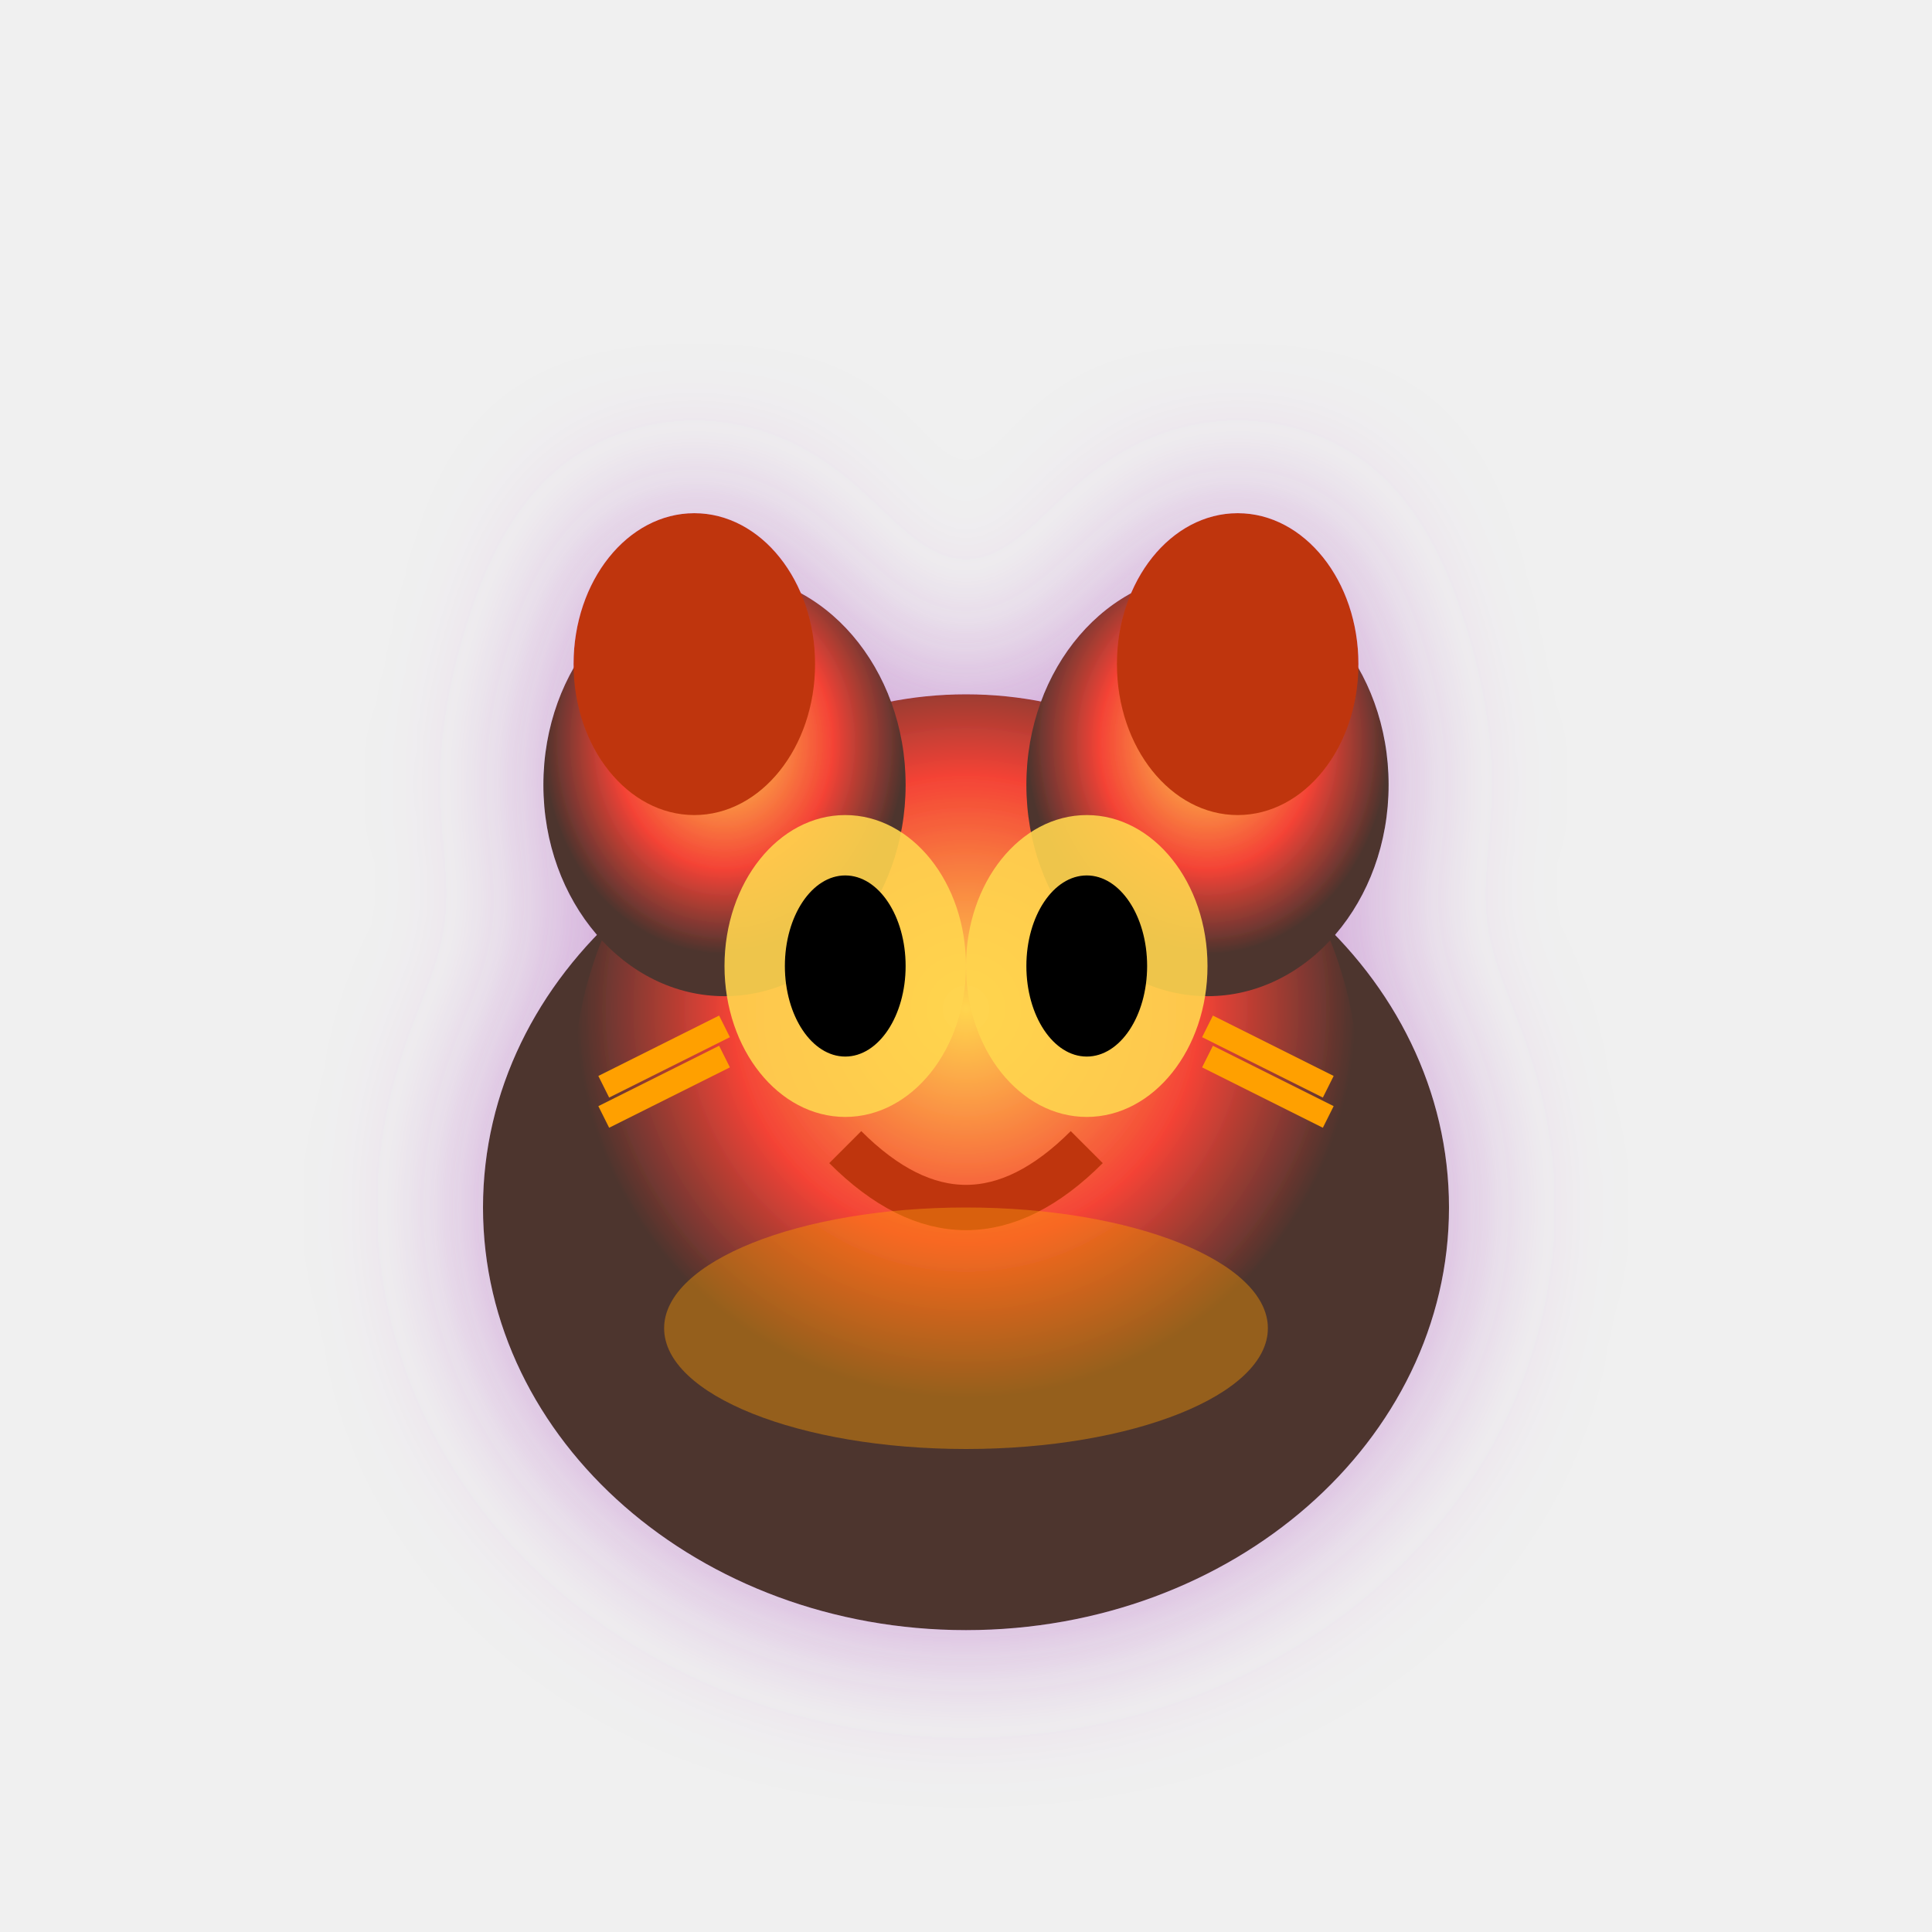
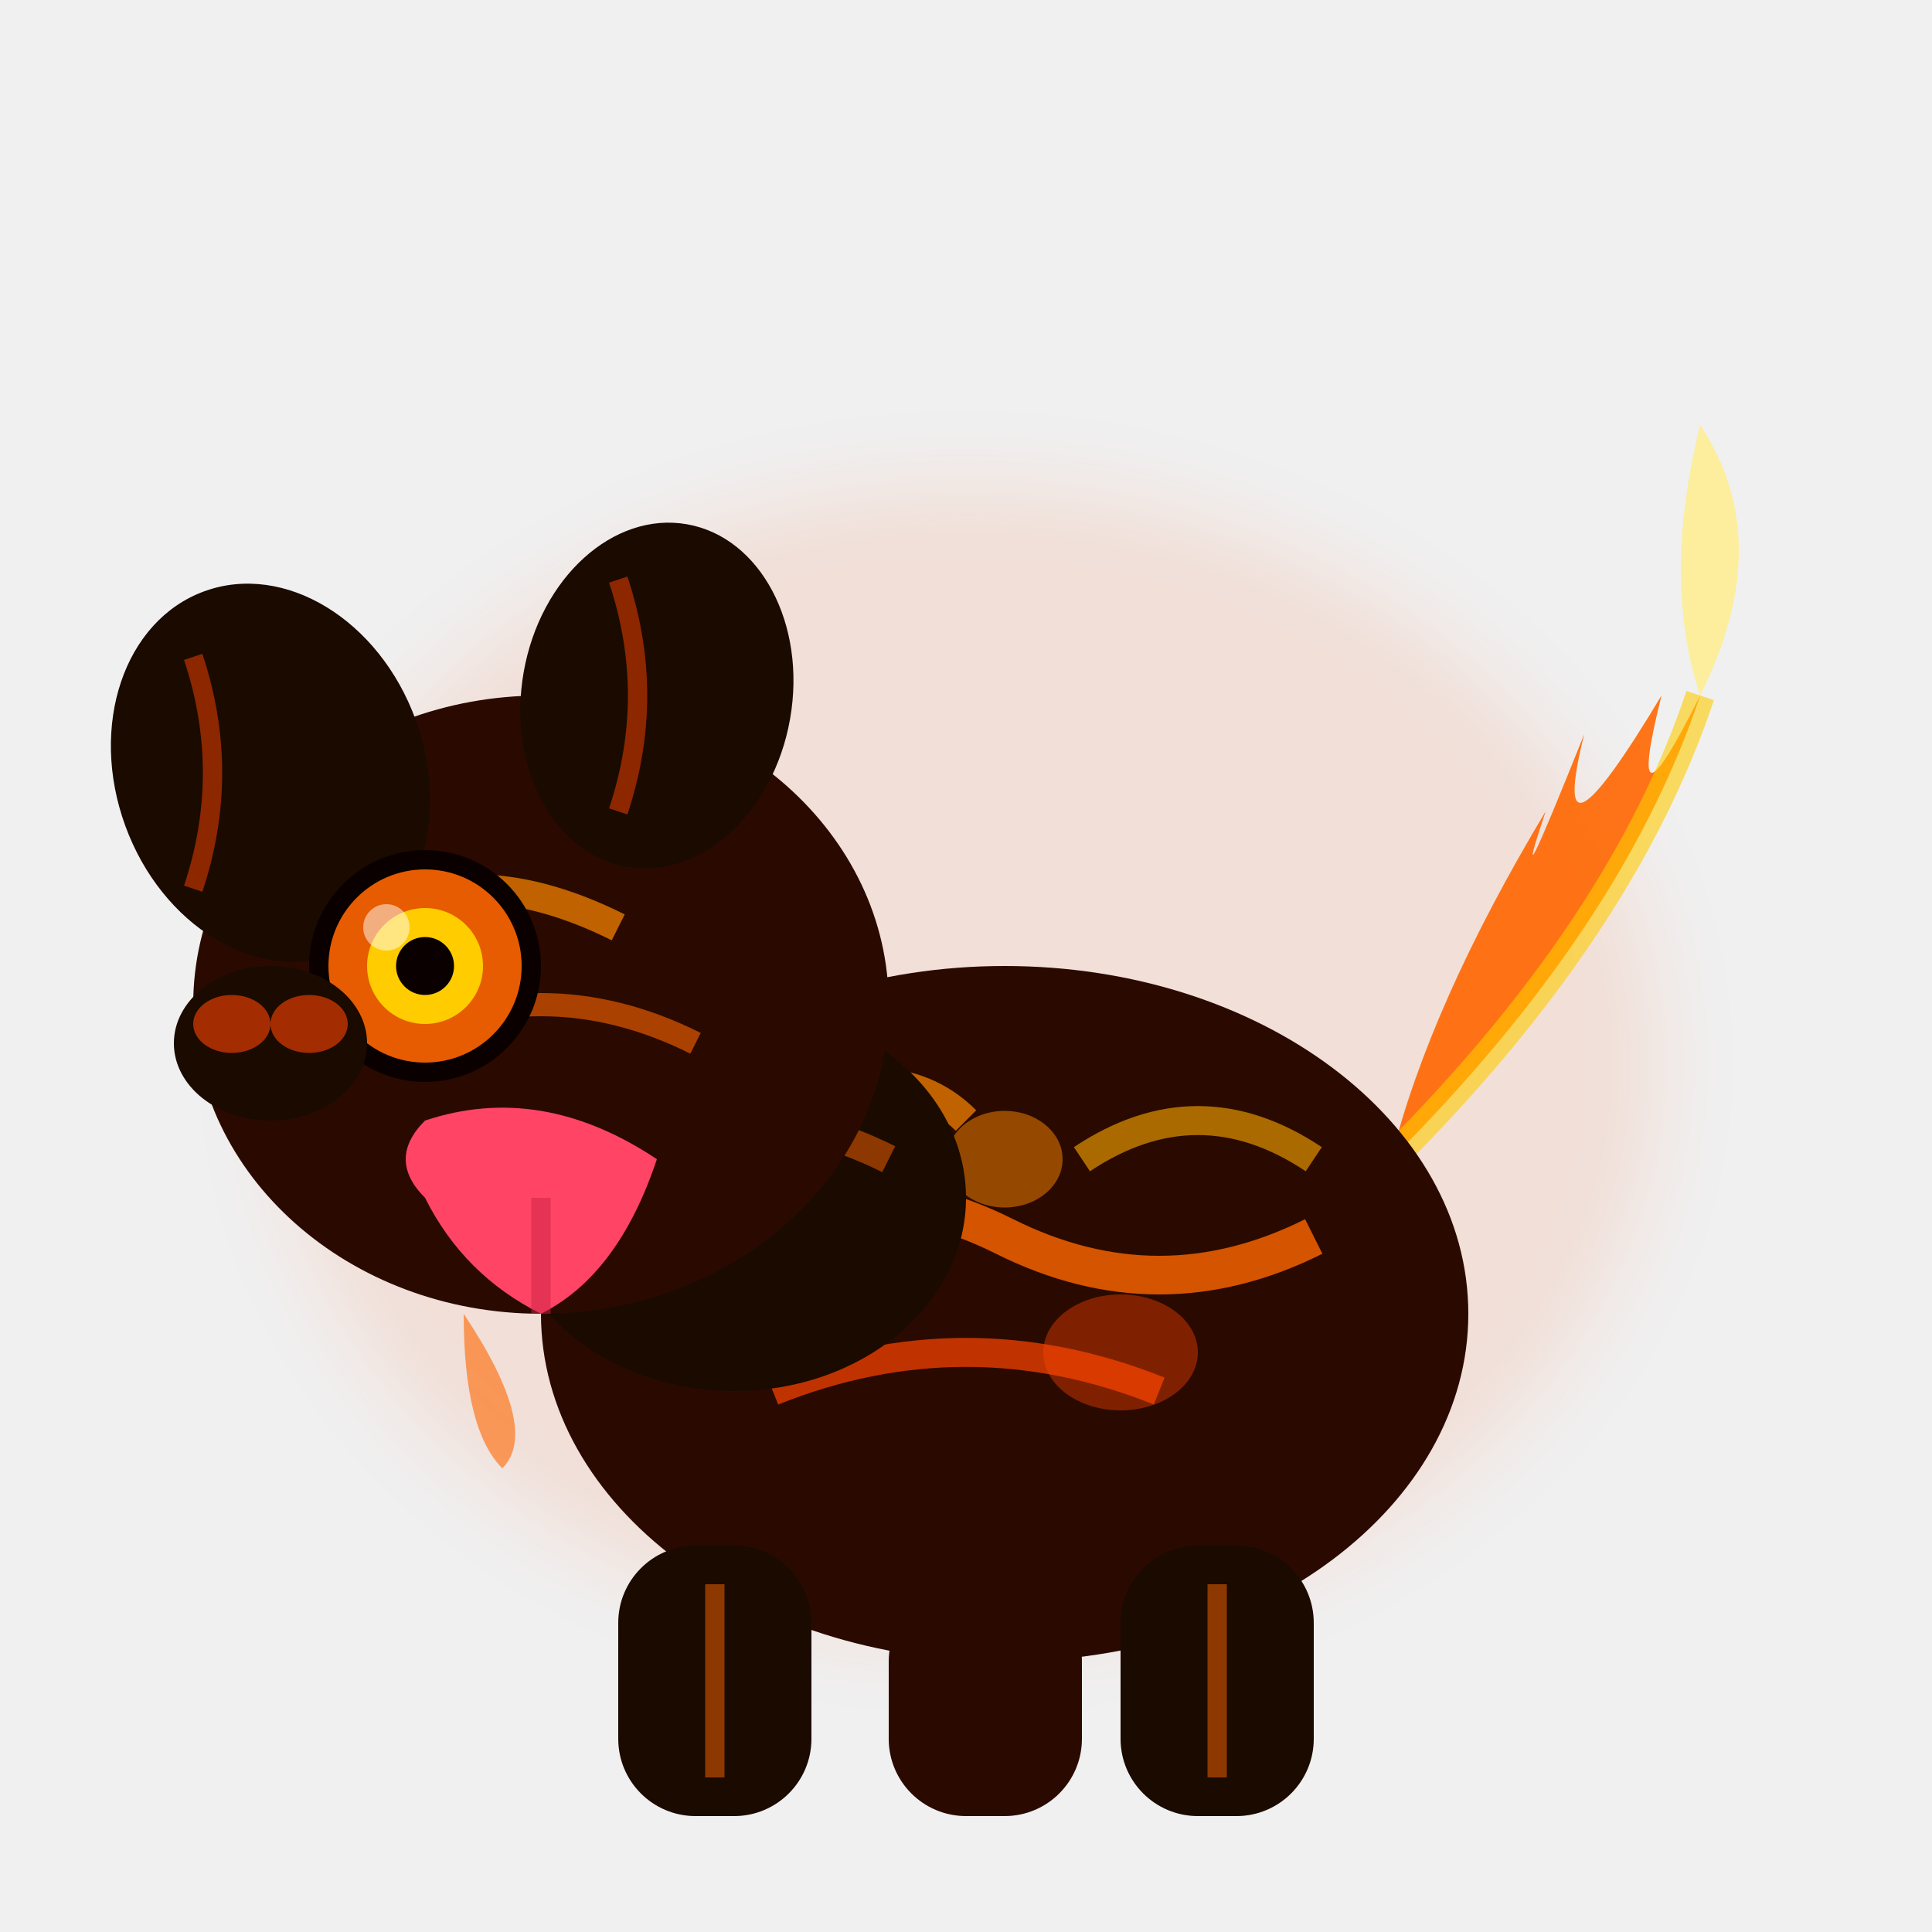
- <svg xmlns="http://www.w3.org/2000/svg" viewBox="0 0 64 64" width="64" height="64">
+ <svg xmlns="http://www.w3.org/2000/svg" viewBox="0 0 100 100">
  <defs>
-     <filter id="shadow" x="-20%" y="-20%" width="140%" height="140%">
-       <feDropShadow dx="0" dy="1.5" stdDeviation="1.5" flood-opacity="0.35" />
+     <radialGradient id="lavabody" cx="40%" cy="35%" r="60%">
+       <stop offset="0%" stop-color="#ff8800" />
+       <stop offset="50%" stop-color="#cc3300" />
+       <stop offset="100%" stop-color="#4a0a00" />
+     </radialGradient>
+     <filter id="lavaglow">
+       <feGaussianBlur stdDeviation="2" />
    </filter>
  </defs>
-   <defs>
-     <filter id="glow" x="-40%" y="-40%" width="180%" height="180%">
-       <feGaussianBlur stdDeviation="2.5" result="blur" />
-       <feFlood flood-color="#ab47bc" flood-opacity="0.5" result="color" />
-       <feComposite in="color" in2="blur" operator="in" result="glow" />
-       <feMerge>
-         <feMergeNode in="glow" />
-         <feMergeNode in="SourceGraphic" />
-       </feMerge>
-     </filter>
-     <radialGradient id="lava" cx="50%" cy="40%">
-       <stop offset="0%" stop-color="#ffd54f" />
-       <stop offset="60%" stop-color="#f44336" />
-       <stop offset="100%" stop-color="#4e342e" />
-     </radialGradient>
-   </defs>
-   <g filter="url(#glow)">
-     <ellipse cx="32" cy="40" rx="16" ry="14" fill="#4e342e" />
-     <ellipse cx="32" cy="36" rx="13" ry="13" fill="url(#lava)" />
-     <ellipse cx="24" cy="26" rx="6" ry="7" fill="url(#lava)" />
-     <ellipse cx="40" cy="26" rx="6" ry="7" fill="url(#lava)" />
-     <ellipse cx="23" cy="22" rx="4" ry="5" fill="#bf360c" />
-     <ellipse cx="41" cy="22" rx="4" ry="5" fill="#bf360c" />
-     <ellipse cx="28" cy="32" rx="4" ry="5" fill="#ffd54f" opacity="0.9" />
-     <ellipse cx="36" cy="32" rx="4" ry="5" fill="#ffd54f" opacity="0.9" />
-     <ellipse cx="28" cy="32" rx="2" ry="3" fill="#000" />
-     <ellipse cx="36" cy="32" rx="2" ry="3" fill="#000" />
-     <path d="M28,38 Q32,42 36,38" stroke="#bf360c" stroke-width="1.5" fill="none" />
-     <ellipse cx="32" cy="44" rx="10" ry="4" fill="#ffa000" opacity="0.4" />
-     <path d="M24,34 L20,36 M24,35 L20,37 M40,34 L44,36 M40,35 L44,37" stroke="#ffa000" stroke-width="0.8" />
-   </g>
+   <ellipse cx="50" cy="55" rx="36" ry="30" fill="#ff4400" opacity="0.1" filter="url(#lavaglow)" />
+   <path d="M72,60 Q84,48 88,36 Q84,44 86,36 Q80,46 82,38 Q78,48 80,42 Q74,52 72,60Z" fill="#ff6600" opacity="0.9" />
+   <path d="M72,60 Q84,48 88,36" stroke="#ffcc00" stroke-width="1.5" fill="none" opacity="0.6" />
+   <path d="M88,36 Q92,28 88,22 Q86,30 88,36Z" fill="#ffee88" opacity="0.8" />
+   <ellipse cx="52" cy="68" rx="24" ry="18" fill="#2a0a00" />
+   <path d="M36,64 Q44,60 52,64 Q60,68 68,64" stroke="#ff6600" stroke-width="2" fill="none" opacity="0.8" />
+   <path d="M40,72 Q50,68 60,72" stroke="#ff4400" stroke-width="1.5" fill="none" opacity="0.7" />
+   <path d="M38,58 Q46,54 50,58" stroke="#ff8800" stroke-width="1.5" fill="none" opacity="0.7" />
+   <path d="M56,60 Q62,56 68,60" stroke="#ffaa00" stroke-width="1.5" fill="none" opacity="0.6" />
+   <ellipse cx="42" cy="65" rx="5" ry="4" fill="#ff6600" opacity="0.4" />
+   <ellipse cx="58" cy="70" rx="4" ry="3" fill="#ff4400" opacity="0.4" />
+   <ellipse cx="52" cy="60" rx="3" ry="2.5" fill="#ff8800" opacity="0.5" />
+   <rect x="32" y="80" width="10" height="14" rx="4" fill="#1a0a00" />
+   <rect x="46" y="82" width="10" height="12" rx="4" fill="#2a0a00" />
+   <rect x="58" y="80" width="10" height="14" rx="4" fill="#1a0a00" />
+   <line x1="37" y1="82" x2="37" y2="92" stroke="#ff6600" stroke-width="1" opacity="0.5" />
+   <line x1="63" y1="82" x2="63" y2="92" stroke="#ff6600" stroke-width="1" opacity="0.5" />
+   <ellipse cx="38" cy="62" rx="12" ry="10" fill="#1a0a00" />
+   <path d="M30,60 Q38,56 46,60" stroke="#ff6600" stroke-width="1.5" fill="none" opacity="0.5" />
+   <ellipse cx="28" cy="52" rx="18" ry="16" fill="#2a0a00" />
+   <path d="M18,48 Q24,44 32,48" stroke="#ff8800" stroke-width="1.5" fill="none" opacity="0.7" />
+   <path d="M20,54 Q28,50 36,54" stroke="#ff6600" stroke-width="1.2" fill="none" opacity="0.6" />
+   <ellipse cx="14" cy="40" rx="8" ry="10" fill="#1a0a00" transform="rotate(-20,14,40)" />
+   <path d="M10,34 Q12,40 10,46" stroke="#ff4400" stroke-width="1" fill="none" opacity="0.5" />
+   <ellipse cx="34" cy="36" rx="7" ry="9" fill="#1a0a00" transform="rotate(10,34,36)" />
+   <path d="M32,30 Q34,36 32,42" stroke="#ff4400" stroke-width="1" fill="none" opacity="0.5" />
+   <circle cx="22" cy="50" r="6" fill="#0a0000" />
+   <circle cx="22" cy="50" r="5" fill="#ff6600" opacity="0.9" />
+   <circle cx="22" cy="50" r="3" fill="#ffcc00" />
+   <circle cx="22" cy="50" r="1.5" fill="#0a0000" />
+   <circle cx="20" cy="48" r="1.2" fill="#ffffff" opacity="0.5" />
+   <path d="M22,58 Q28,56 34,60 Q32,66 28,68 Q24,66 22,62 Q20,60 22,58Z" fill="#ff4466" />
+   <line x1="28" y1="62" x2="28" y2="68" stroke="#cc2244" stroke-width="1" opacity="0.5" />
+   <path d="M24,68 Q24,74 26,76 Q28,74 24,68Z" fill="#ff6600" opacity="0.6" />
+   <ellipse cx="14" cy="54" rx="5" ry="4" fill="#1a0a00" />
+   <ellipse cx="12" cy="53" rx="2" ry="1.5" fill="#ff4400" opacity="0.6" />
+   <ellipse cx="16" cy="53" rx="2" ry="1.5" fill="#ff4400" opacity="0.6" />
</svg>
